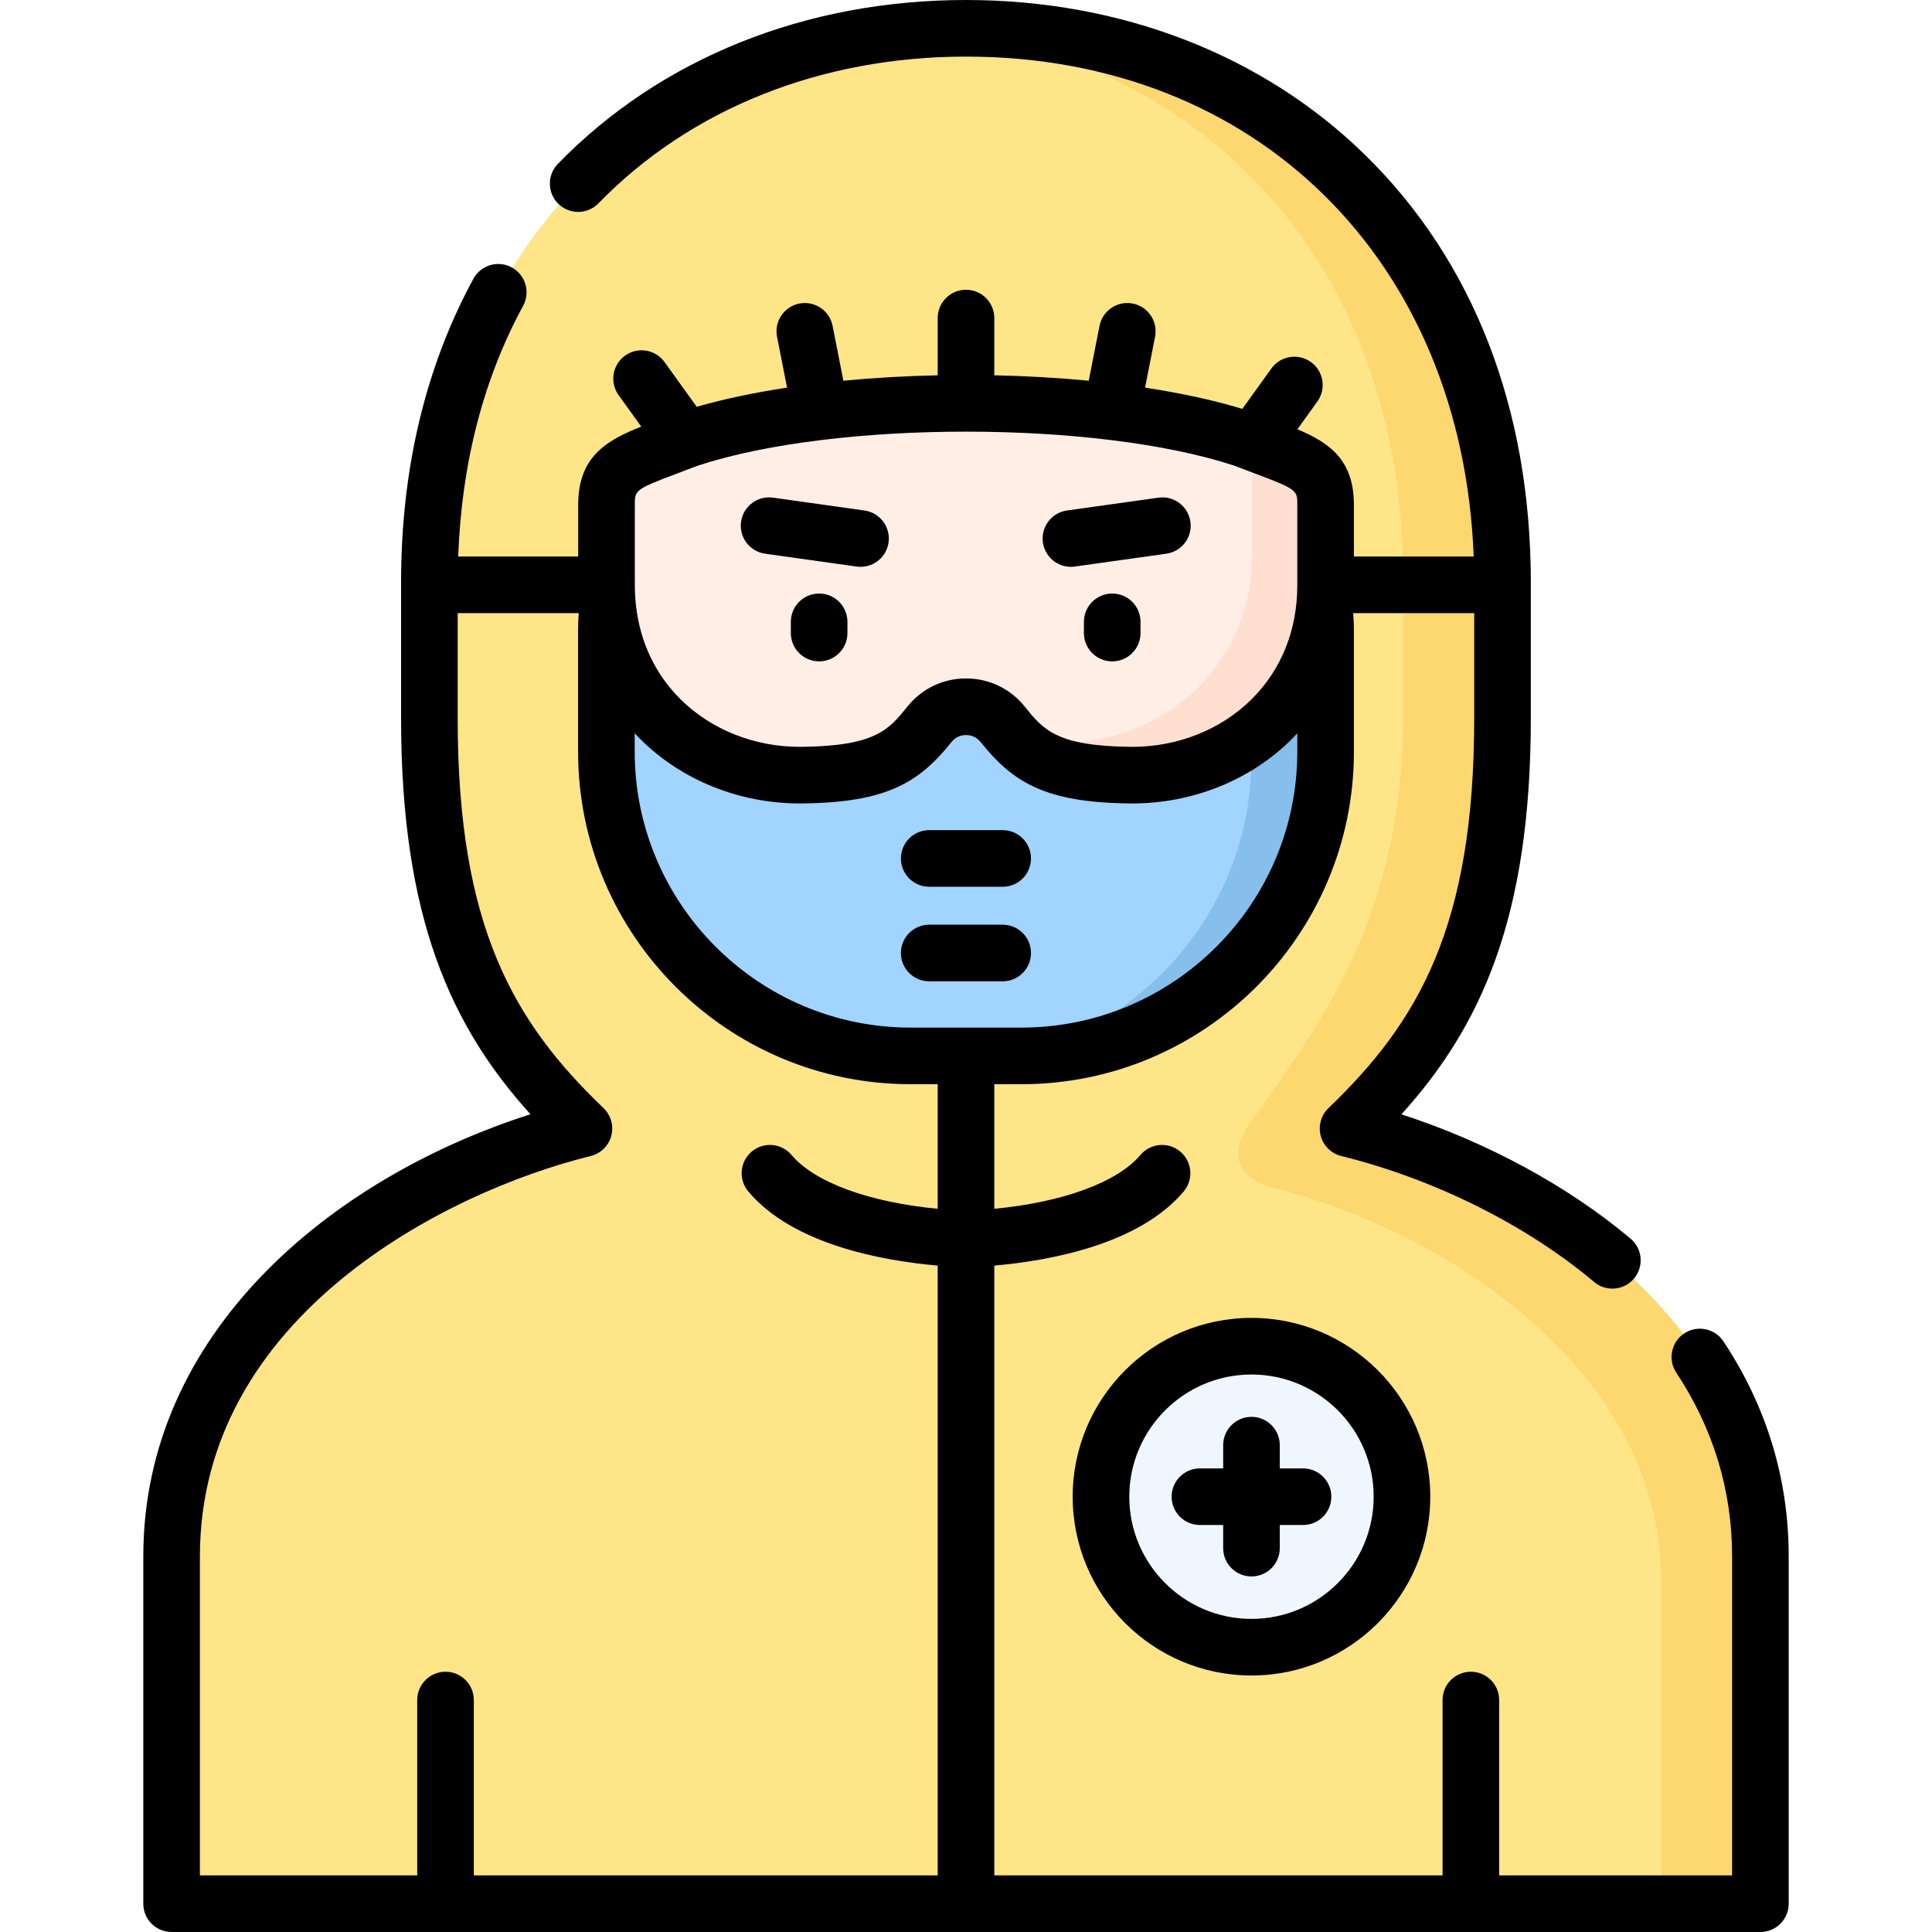
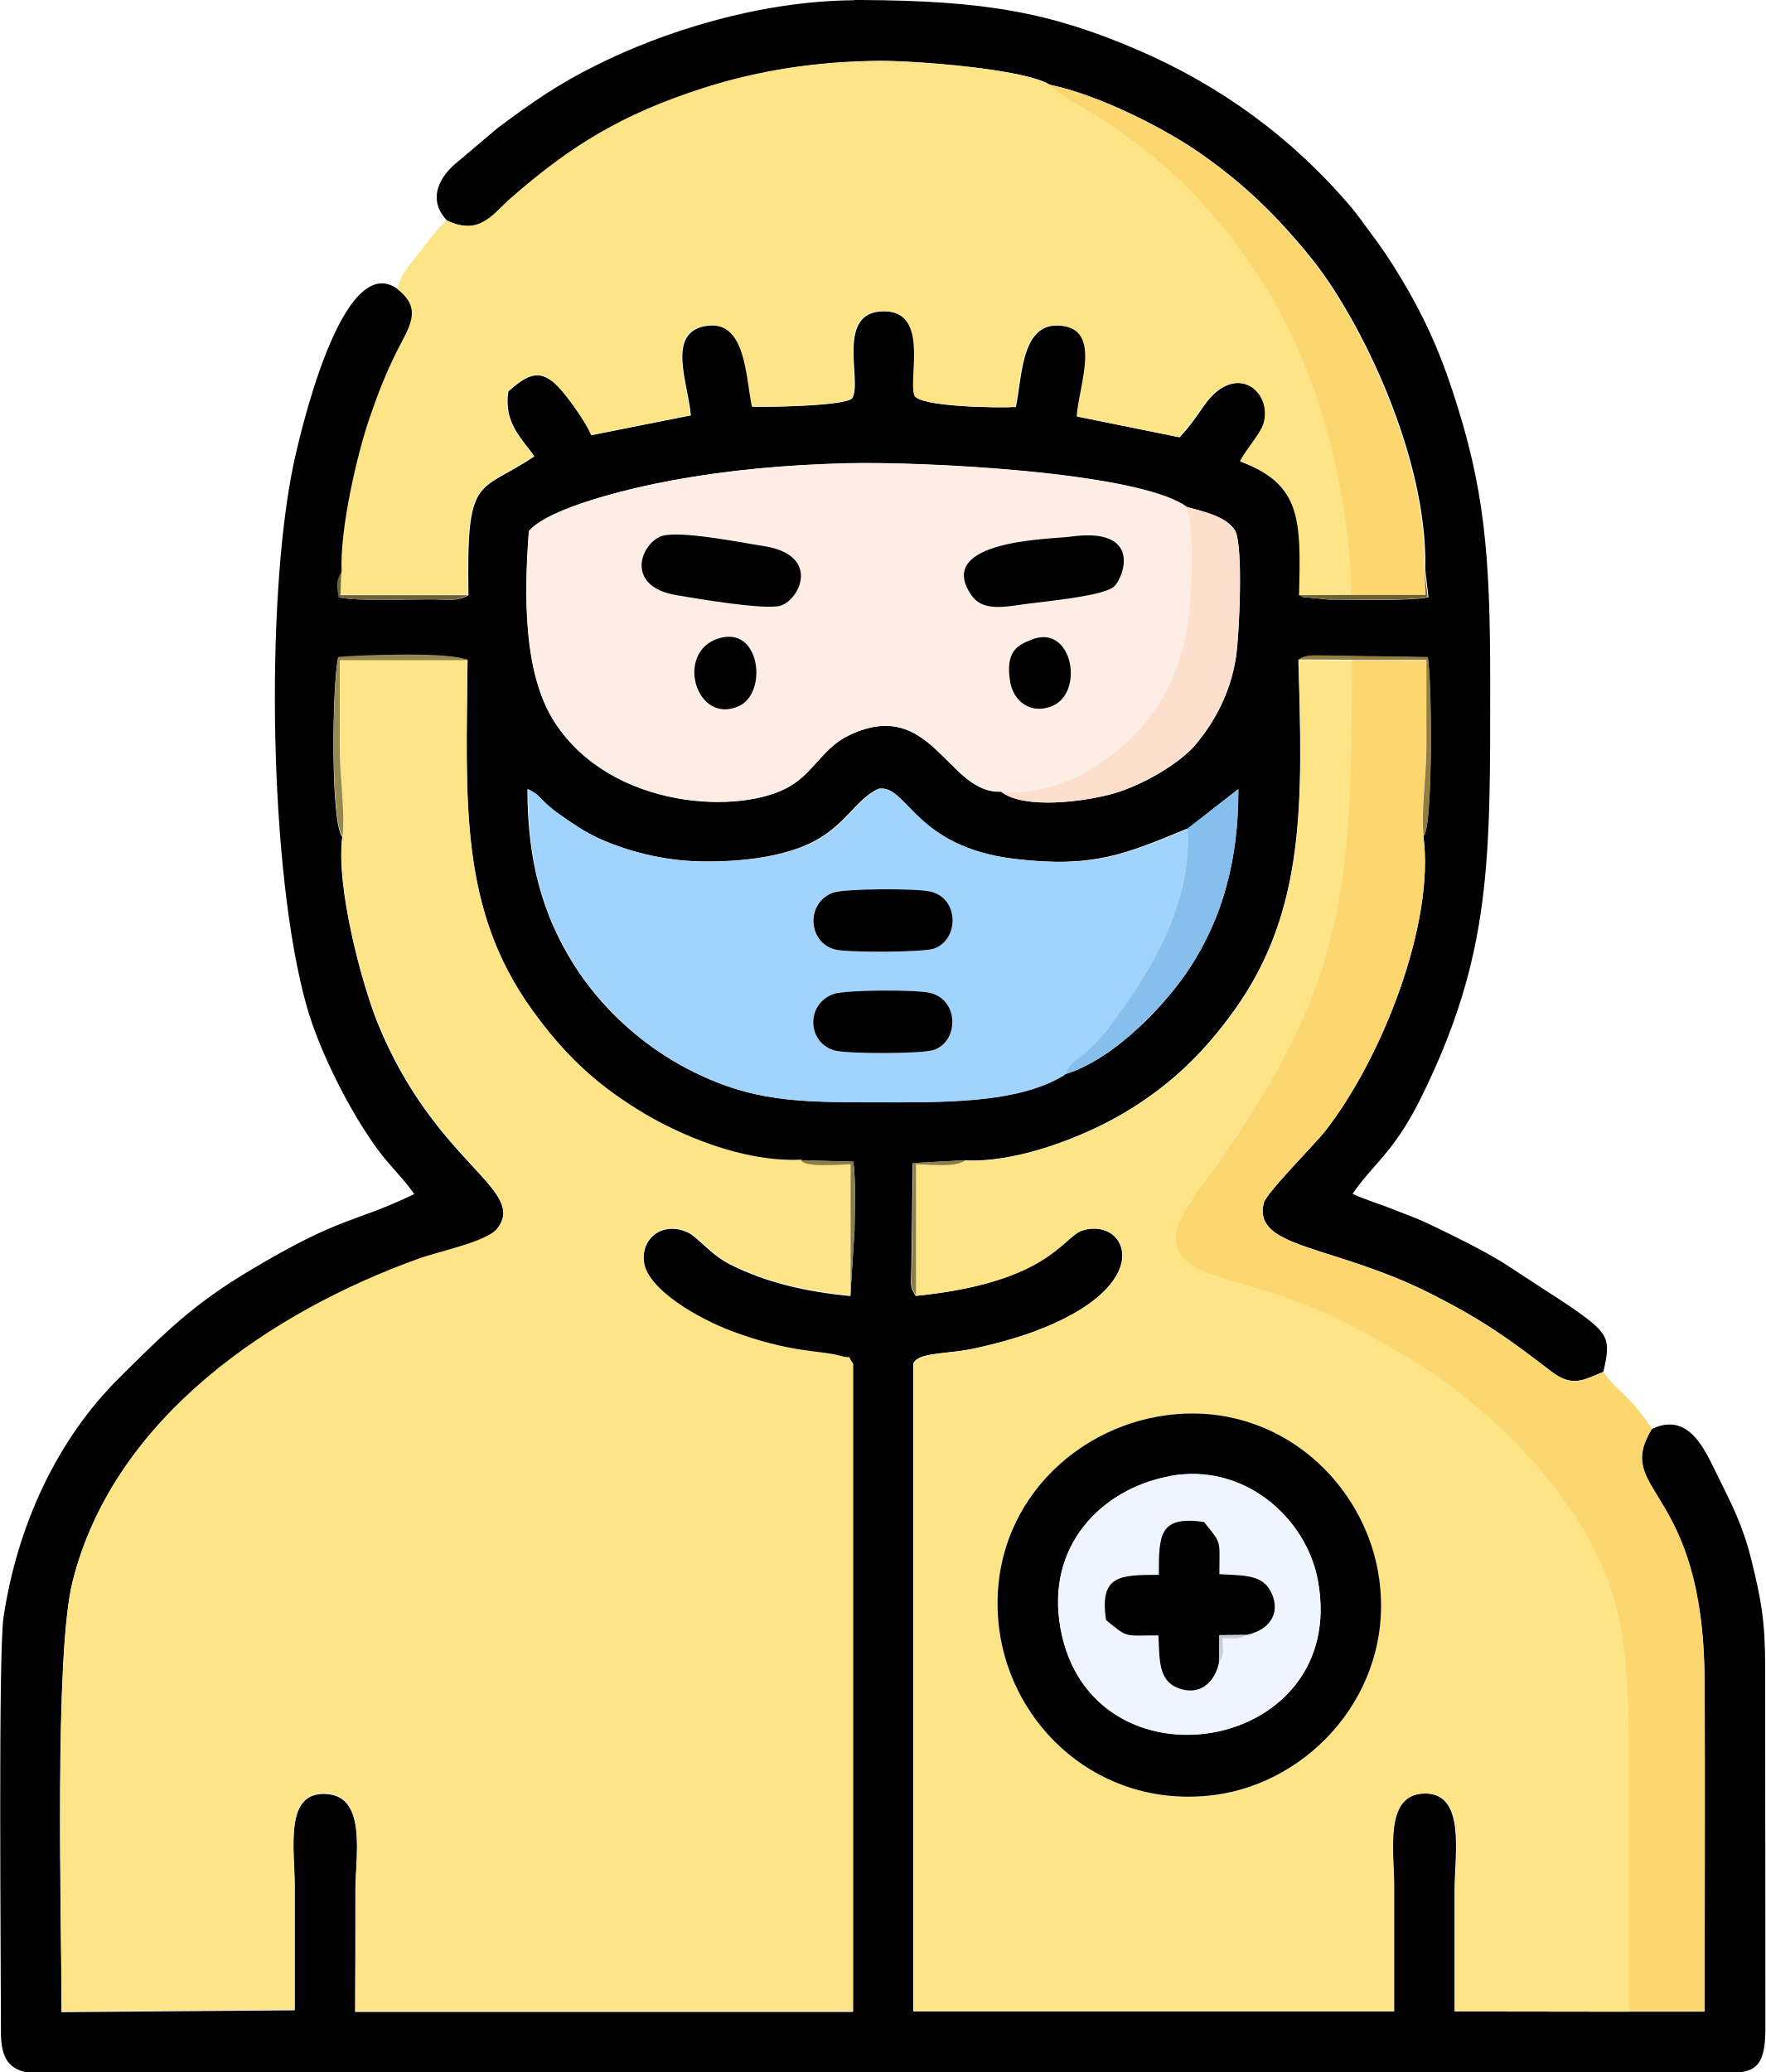
- <svg xmlns="http://www.w3.org/2000/svg" id="Layer_1" enable-background="new 0 0 512 512" height="512" viewBox="0 0 512 512" width="512">
-   <g>
-     <g>
-       <path clip-rule="evenodd" d="m351.299 154.987v.057c0 2.126-.113 4.167-.34 6.18.227 1.871.34 3.77.34 5.726v32.258c0 18.51-6.321 35.575-16.894 49.21-14.768 19.077-37.87 31.408-63.721 31.408h-14.684-14.683c-24.207 0-46.034-10.8-60.83-27.836-12.302-14.173-19.785-32.655-19.785-52.781v-32.258c0-2.013.113-3.969.368-5.896-.227-1.956-.34-3.969-.34-6.009v-.057-21.232c0-10.743 6.746-11.565 21.628-17.405 9.864-3.26 21.94-5.669 35.12-7.228 12.217-1.446 25.369-2.183 38.522-2.183s26.305.737 38.55 2.183c13.152 1.559 25.256 3.969 35.12 7.228.822.34 1.616.624 2.381.935 13.209 5.017 19.247 6.321 19.247 16.469v21.231zm46.883-.652c0-92.211-63.919-146.835-142.182-146.835-78.291 0-142.211 54.624-142.211 146.835v36.028c0 60.18 17.971 86.684 40.96 108.709-46.799 11.538-109.273 48.7-109.273 113.387v92.041h72.594 137.93 133.792 76.732v-92.041c0-64.687-62.502-101.849-109.273-113.386 22.96-22.025 40.931-48.529 40.931-108.709v-35.376zm-106.41 242.306c0-22.025 17.858-39.884 39.883-39.884s39.883 17.858 39.883 39.884c0 22.025-17.858 39.884-39.883 39.884s-39.883-17.858-39.883-39.884z" fill="#fde588" fill-rule="evenodd" />
-     </g>
-     <g>
-       <path clip-rule="evenodd" d="m161.07 161.053c-.255 1.928-.368 3.883-.368 5.896v32.258c0 20.154 7.483 38.608 19.785 52.781 14.796 17.036 36.623 27.836 60.83 27.836h14.683 14.683c25.851 0 48.953-12.331 63.721-31.408 10.573-13.635 16.894-30.699 16.894-49.21v-32.258c0-1.956-.113-3.855-.34-5.726-3.033 27.129-186.94 27.072-189.888-.169z" fill="#a1d4ff" fill-rule="evenodd" />
-     </g>
-     <g>
-       <path clip-rule="evenodd" d="m398.182 190.364v-35.376h-26.305v34.498c0 53.717-22.308 82.12-40.62 108.255-2.211 3.146-7.937 13.181 6.151 17.065 46.771 11.537 102.81 49.323 102.81 103.748v85.946h26.305v-92.041c0-64.687-62.502-101.849-109.273-113.386 22.961-22.026 40.932-48.53 40.932-108.709z" fill="#fdd76f" fill-rule="evenodd" />
-     </g>
-     <g>
-       <path clip-rule="evenodd" d="m398.182 154.335c0-92.211-63.919-146.835-142.182-146.835-2.551 0-5.074.057-7.568.17 69.476 8.05 123.446 61.058 123.446 145.758v1.559h26.305v-.652z" fill="#fdd76f" fill-rule="evenodd" />
-     </g>
-     <g>
-       <path clip-rule="evenodd" d="m294.55 109.122c-12.245-1.446-25.398-2.183-38.55-2.183s-26.305.737-38.522 2.183c-13.181 1.559-25.256 3.969-35.12 7.228-14.882 5.839-21.628 6.661-21.628 17.405v21.232.057c0 2.041.113 4.054.34 6.009 2.948 27.241 25.823 44.646 51.391 44.362 21.203-.198 27.212-5.187 33.873-13.493 2.494-3.09 6.094-4.649 9.666-4.62 3.6-.028 7.2 1.531 9.694 4.62 6.661 8.306 12.671 13.295 33.873 13.493 25.511.283 48.358-17.065 51.391-44.192.227-2.013.34-4.054.34-6.18v-.057-21.232c0-10.148-6.038-11.452-19.247-16.469-.765-.312-1.559-.595-2.381-.935-9.864-3.259-21.967-5.669-35.12-7.228z" fill="#ffeee6" fill-rule="evenodd" />
-     </g>
-     <g>
-       <path clip-rule="evenodd" d="m331.655 356.758c-22.025 0-39.883 17.858-39.883 39.884 0 22.025 17.858 39.884 39.883 39.884s39.883-17.858 39.883-39.884c-.001-22.026-17.858-39.884-39.883-39.884z" fill="#eff6ff" fill-rule="evenodd" />
-     </g>
-     <g>
-       <path clip-rule="evenodd" d="m350.958 161.223c.227-2.013.34-4.054.34-6.18v-.057-21.232c0-10.148-6.038-11.452-19.247-16.469l-2.381-.935c-.51-.142-.992-.312-1.474-.482 2.466 2.126 3.657 4.876 3.657 9.411v21.232.057c0 2.126-.113 4.167-.34 6.18-3.005 27.128-25.851 44.476-51.363 44.192-4.053-.028-7.54-.255-10.601-.624 5.669 5.641 12.869 8.929 30.018 9.099 25.512.284 48.358-17.064 51.391-44.192z" fill="#ffdfcf" fill-rule="evenodd" />
-     </g>
-     <g>
-       <path clip-rule="evenodd" d="m334.404 248.417c10.573-13.635 16.894-30.699 16.894-49.21v-32.258c0-1.956-.113-3.855-.34-5.726-1.644 14.542-8.929 26.277-19.303 33.988v5.811c0 18.482-6.293 35.575-16.866 49.21-11.48 14.797-27.949 25.54-46.827 29.594h2.721c25.851-.001 48.953-12.332 63.721-31.409z" fill="#86beec" fill-rule="evenodd" />
-     </g>
-     <g>
-       <path d="m217.081 157.295c-4.143 0-7.5 3.358-7.5 7.5v2.977c0 4.142 3.357 7.5 7.5 7.5s7.5-3.358 7.5-7.5v-2.977c0-4.142-3.357-7.5-7.5-7.5z" />
-       <path d="m202.773 146.739 24.235 3.401c.354.05.704.074 1.052.074 3.68 0 6.892-2.71 7.417-6.458.576-4.102-2.282-7.894-6.385-8.47l-24.235-3.401c-4.096-.579-7.894 2.283-8.469 6.385-.575 4.101 2.283 7.893 6.385 8.469z" />
-       <path d="m294.749 157.295c-4.143 0-7.5 3.358-7.5 7.5v2.977c0 4.142 3.357 7.5 7.5 7.5s7.5-3.358 7.5-7.5v-2.977c0-4.142-3.357-7.5-7.5-7.5z" />
-       <path d="m283.798 150.214c.348 0 .698-.024 1.052-.074l24.235-3.401c4.103-.576 6.961-4.368 6.385-8.47-.575-4.103-4.371-6.96-8.469-6.385l-24.235 3.401c-4.103.576-6.961 4.368-6.385 8.47.525 3.749 3.737 6.459 7.417 6.459z" />
-       <path d="m246.249 260.056h19.474c4.143 0 7.5-3.358 7.5-7.5s-3.357-7.5-7.5-7.5h-19.474c-4.143 0-7.5 3.358-7.5 7.5s3.357 7.5 7.5 7.5z" />
-       <path d="m246.249 234.998h19.474c4.143 0 7.5-3.358 7.5-7.5s-3.357-7.5-7.5-7.5h-19.474c-4.143 0-7.5 3.358-7.5 7.5s3.357 7.5 7.5 7.5z" />
-       <path d="m284.272 396.642c0 26.127 21.256 47.383 47.383 47.383 26.126 0 47.382-21.256 47.382-47.383s-21.256-47.384-47.382-47.384c-26.127 0-47.383 21.256-47.383 47.384zm79.765 0c0 17.856-14.526 32.383-32.382 32.383s-32.383-14.527-32.383-32.383 14.527-32.384 32.383-32.384 32.382 14.527 32.382 32.384z" />
-       <path d="m324.155 382.979v6.163h-6.163c-4.143 0-7.5 3.358-7.5 7.5s3.357 7.5 7.5 7.5h6.163v6.134c0 4.142 3.357 7.5 7.5 7.5s7.5-3.358 7.5-7.5v-6.134h6.162c4.143 0 7.5-3.358 7.5-7.5s-3.357-7.5-7.5-7.5h-6.162v-6.163c0-4.142-3.357-7.5-7.5-7.5s-7.5 3.357-7.5 7.5z" />
-       <path d="m456.733 355.48c-2.288-3.455-6.94-4.4-10.394-2.113s-4.399 6.941-2.112 10.395c9.818 14.827 14.797 31.211 14.797 48.697v84.541h-61.732v-46.472c0-4.142-3.357-7.5-7.5-7.5s-7.5 3.358-7.5 7.5v46.472h-118.792v-161.606c14.678-1.287 38.304-5.572 50.187-19.631 2.674-3.164 2.276-7.896-.887-10.569-3.167-2.674-7.897-2.276-10.57.887-6.157 7.284-20.634 12.535-38.729 14.264v-33.019h7.184c48.587 0 88.115-39.529 88.115-88.118v-32.258c0-1.41-.065-2.866-.193-4.462h32.076v27.876c0 55.163-14.778 80.422-38.624 103.297-1.973 1.893-2.759 4.708-2.053 7.35s2.793 4.688 5.447 5.344c24.596 6.072 49.021 18.238 67.012 33.38 1.406 1.184 3.12 1.762 4.825 1.762 2.137 0 4.259-.908 5.742-2.67 2.667-3.169 2.26-7.9-.909-10.568-16.653-14.016-38.276-25.686-60.735-32.947 20.905-23.11 34.295-51.885 34.295-104.946v-36.029c0-46.024-15.215-85.224-44-113.36-27.033-26.425-64.565-40.977-105.683-40.977-42.516 0-80.928 15.424-108.159 43.431-2.888 2.97-2.821 7.718.148 10.605 2.971 2.889 7.72 2.82 10.605-.148 24.385-25.077 58.977-38.888 97.406-38.888 77.073 0 131.547 54.127 134.546 132.487h-31.747v-13.732c0-11.856-6.483-16.426-14.974-19.992l5.286-7.349c2.418-3.362 1.653-8.049-1.709-10.468-3.364-2.418-8.05-1.655-10.469 1.709l-7.698 10.702c-7.66-2.33-16.39-4.205-25.783-5.628l2.652-13.476c.801-4.064-1.846-8.007-5.91-8.807-4.063-.797-8.007 1.846-8.807 5.911l-2.861 14.539c-8.125-.781-16.539-1.259-25.025-1.436v-15.169c0-4.142-3.357-7.5-7.5-7.5s-7.5 3.358-7.5 7.5v15.17c-8.477.178-16.881.655-24.997 1.435l-2.861-14.539c-.799-4.063-4.733-6.709-8.807-5.911-4.064.8-6.711 4.743-5.91 8.807l2.652 13.476c-8.645 1.31-16.726 3.004-23.934 5.08l-8.527-11.854c-2.419-3.363-7.107-4.127-10.469-1.709s-4.127 7.105-1.709 10.468l6 8.342c-9.329 3.692-16.709 8.047-16.709 20.699v13.732h-31.802c.897-24.708 6.664-47.038 17.207-66.448 1.977-3.64.629-8.193-3.011-10.17-3.642-1.979-8.194-.628-10.171 3.011-12.716 23.412-19.164 50.48-19.164 80.455v36.029c0 53.057 13.389 81.828 34.294 104.925-52.891 16.892-102.607 57.995-102.607 117.17v92.041c0 4.142 3.357 7.5 7.5 7.5h421.049c4.143 0 7.5-3.358 7.5-7.5v-92.041c-.001-20.482-5.818-39.653-17.292-56.979zm-288.504-221.725c0-3.765 0-4.072 11.102-8.227 1.713-.641 3.568-1.336 5.569-2.119 36.637-12.025 105.589-12.026 142.228 0 2.001.783 3.855 1.478 5.569 2.119 11.102 4.155 11.102 4.462 11.102 8.227v21.289c0 11.957-4.212 22.445-12.18 30.331-8.07 7.987-19.521 12.543-31.493 12.543-.162 0-.326-.001-.488-.002-19.67-.184-23.203-4.589-28.107-10.704-3.807-4.715-9.423-7.41-15.432-7.41-.066 0-.133 0-.197 0-5.99 0-11.598 2.695-15.418 7.429-4.89 6.097-8.423 10.501-28.101 10.686-.162.001-.324.002-.487.002-11.964 0-23.416-4.557-31.486-12.543-6.712-6.643-10.746-15.137-11.855-24.795-.017-.27-.046-.538-.091-.801-.151-1.551-.233-3.128-.233-4.734v-21.291zm-.028 60.556c.541.584 1.088 1.163 1.656 1.725 10.862 10.75 26.152 16.882 42.035 16.882.212 0 .426-.001.639-.003 22.639-.211 31.116-5.655 39.639-16.281.94-1.166 2.3-1.832 3.734-1.832.031 0 .065.001.096 0h.097c1.451 0 2.82.666 3.747 1.813 8.537 10.645 17.015 16.088 39.646 16.3.213.002.425.003.639.003 15.889 0 31.181-6.133 42.042-16.882.558-.553 1.096-1.122 1.628-1.696v4.867c0 40.317-32.8 73.118-73.115 73.118h-29.367c-40.315 0-73.115-32.8-73.115-73.118v-4.896zm80.299 126.033c-18.113-1.728-32.589-6.976-38.723-14.256-2.668-3.167-7.399-3.572-10.568-.902-3.167 2.669-3.571 7.401-.902 10.568 11.854 14.067 35.502 18.353 50.193 19.64v161.606h-122.931v-46.472c0-4.142-3.357-7.5-7.5-7.5s-7.5 3.358-7.5 7.5v46.472h-57.593v-84.541c0-63.603 65.102-96.622 103.568-106.104 2.656-.655 4.744-2.703 5.451-5.346.706-2.643-.082-5.46-2.058-7.352-23.86-22.861-38.648-48.115-38.648-103.293v-27.876h32.094c-.118 1.439-.182 2.912-.182 4.462v32.258c0 48.588 39.528 88.118 88.115 88.118h7.184z" />
+ <svg xmlns="http://www.w3.org/2000/svg" xml:space="preserve" width="11.542cm" height="13.545cm" version="1.0" style="shape-rendering:geometricPrecision; text-rendering:geometricPrecision; image-rendering:optimizeQuality; fill-rule:evenodd; clip-rule:evenodd" viewBox="0 0 7.582 8.898">
+   <defs>
+     <style type="text/css">
+    
+     .fil0 {fill:black}
+     .fil11 {fill:#6D633B}
+     .fil12 {fill:#705F31}
+     .fil7 {fill:#86BEEC}
+     .fil10 {fill:#8A7D4A}
+     .fil9 {fill:#937D41}
+     .fil8 {fill:#968851}
+     .fil4 {fill:#A0D3FE}
+     .fil13 {fill:#C8CED5}
+     .fil5 {fill:#EEF5FE}
+     .fil3 {fill:#FCD76F}
+     .fil1 {fill:#FDE487}
+     .fil2 {fill:#FDEDE5}
+     .fil6 {fill:#FEDFCE}
+    
+   </style>
+   </defs>
+   <g id="Camada_x0020_1">
+     <g id="_1920733776960">
+       <path class="fil0" d="M2.008 2.835c-0.007,0.611 -0.036,1.069 0.278,1.505 0.129,0.18 0.259,0.308 0.457,0.43 0.169,0.105 0.447,0.224 0.698,0.213l0.224 0.006c0.012,0.101 0.005,0.199 0.005,0.295l-0.018 0.282c-0.191,-0.019 -0.355,-0.056 -0.511,-0.133 -0.092,-0.045 -0.144,-0.122 -0.191,-0.142 -0.106,-0.046 -0.198,0.028 -0.185,0.131 0.015,0.12 0.239,0.245 0.371,0.295 0.256,0.097 0.384,0.084 0.467,0.107 0.071,0.02 0.026,-0.014 0.06,0.035l0 2.781 -2.138 0c0.001,-0.174 0.001,-0.348 0.001,-0.521 0,-0.14 0.05,-0.398 -0.117,-0.414 -0.191,-0.019 -0.144,0.233 -0.144,0.397 0,0.177 0,0.354 0,0.531l-1.001 0.008c0,-0.399 -0.032,-1.531 0.047,-1.847 0.177,-0.708 0.863,-1.161 1.483,-1.385 0.091,-0.033 0.296,-0.074 0.34,-0.13 0.135,-0.172 -0.263,-0.276 -0.511,-0.882 -0.071,-0.175 -0.182,-0.595 -0.153,-0.803 -0.052,-0.063 -0.043,-0.661 -0.018,-0.769 0.071,-0.008 0.487,-0.025 0.555,0.014zm1.658 -2.835l0.033 0c0.527,0.003 0.806,0.051 1.184,0.213 0.363,0.156 0.67,0.382 0.921,0.678 0.027,0.032 0.051,0.068 0.075,0.099 0.053,0.07 0.093,0.129 0.14,0.208 0.089,0.148 0.157,0.291 0.218,0.477 0.138,0.416 0.163,0.7 0.163,1.245 0,0.773 0.008,1.181 -0.301,1.802 -0.114,0.229 -0.206,0.28 -0.29,0.405 0.049,0.023 0.127,0.047 0.176,0.067 0.057,0.023 0.104,0.039 0.16,0.066 0.11,0.053 0.212,0.103 0.308,0.161l0.284 0.185c0.172,0.119 0.184,0.138 0.149,0.285 -0.087,0.036 -0.134,0.067 -0.224,-0.002 -0.179,-0.138 -0.292,-0.219 -0.506,-0.328 -0.428,-0.219 -0.774,-0.196 -0.729,-0.394 0.01,-0.044 0.216,-0.249 0.265,-0.311 0.247,-0.317 0.471,-0.896 0.421,-1.266 0.041,-0.022 0.037,-0.683 0.018,-0.767l-0.481 -0.007c-0,0 -0.027,0.001 -0.033,0.002 -0.028,0.005 -0.029,0.01 -0.041,0.016 0.018,0.607 0.033,1.077 -0.277,1.507 -0.126,0.175 -0.268,0.317 -0.468,0.436 -0.164,0.098 -0.453,0.217 -0.687,0.206l-0.224 0.012 -0.006 0.445c-0.001,0.086 -0.008,0.08 0.018,0.125 0.575,-0.058 0.63,-0.254 0.716,-0.281 0.192,-0.06 0.335,0.235 -0.212,0.436 -0.077,0.028 -0.168,0.053 -0.257,0.072 -0.115,0.024 -0.241,0.015 -0.257,0.065l-0 2.781 2.064 0c0,-0.18 0,-0.359 0,-0.539 -0,-0.149 -0.045,-0.397 0.134,-0.397 0.176,0 0.127,0.262 0.127,0.415 0,0.172 0,0.344 -0,0.521l0.747 0.001 0.326 -0c0,-0.475 0.003,-0.95 0,-1.425 -0.005,-0.841 -0.395,-0.798 -0.226,-1.077 0.163,-0.079 0.232,0.099 0.284,0.203 0.061,0.124 0.107,0.21 0.144,0.36 0.041,0.167 0.059,0.257 0.059,0.462l0.001 1.53c0.002,0.159 -0.029,0.199 -0.116,0.208l-0.197 0 -6.656 0 -0.498 0c-0.078,-0.017 -0.111,-0.063 -0.111,-0.173 0,-0.292 -0.012,-1.631 0.011,-1.782 0.059,-0.391 0.227,-0.761 0.499,-1.03 0.196,-0.194 0.316,-0.315 0.564,-0.462 0.392,-0.234 0.436,-0.198 0.701,-0.325 -0.037,-0.056 -0.102,-0.119 -0.149,-0.181 -0.123,-0.164 -0.257,-0.428 -0.313,-0.626 -0.162,-0.575 -0.178,-1.736 -0.058,-2.32 0.023,-0.11 0.208,-0.94 0.451,-0.758 0.11,0.086 0.05,0.161 -0.003,0.267 -0.047,0.094 -0.082,0.184 -0.116,0.283 -0.055,0.159 -0.129,0.482 -0.121,0.661 -0.023,0.043 -0.022,0.055 -0.012,0.112 0.085,0.017 0.3,0.007 0.41,0.008 0.061,0.001 0.096,0.009 0.144,-0.018 -0.009,-0.526 0.04,-0.433 0.283,-0.596 -0.052,-0.077 -0.132,-0.141 -0.112,-0.279 0.07,-0.059 0.128,-0.11 0.215,-0.021 0.042,0.043 0.124,0.159 0.143,0.209l0.426 -0.085c-0.01,-0.137 -0.11,-0.361 0.071,-0.385 0.168,-0.022 0.167,0.219 0.194,0.348 0.026,0.002 0.408,-0.001 0.429,-0.038 0.043,-0.075 -0.075,-0.372 0.136,-0.372 0.197,0 0.107,0.282 0.132,0.361 0.016,0.05 0.367,0.055 0.434,0.05 0.027,-0.126 0.022,-0.354 0.18,-0.35 0.199,0.005 0.094,0.25 0.084,0.391l0.439 0.089c0.043,-0.045 0.07,-0.085 0.106,-0.137 0.135,-0.192 0.298,-0.059 0.257,0.079 -0.013,0.044 -0.076,0.112 -0.101,0.162 0.265,0.099 0.262,0.25 0.254,0.575 0.004,0.002 0.01,0.002 0.012,0.007l0.114 0.011c0.114,-0.001 0.346,0.007 0.427,-0.01l-0.014 -0.121c0.013,-0.476 -0.278,-1.076 -0.492,-1.339 -0.143,-0.176 -0.281,-0.312 -0.474,-0.447 -0.149,-0.104 -0.427,-0.248 -0.646,-0.294 -0.108,-0.067 -0.574,-0.103 -0.73,-0.102 -0.264,0.002 -0.515,0.04 -0.753,0.116 -0.353,0.113 -0.571,0.248 -0.829,0.473 -0.078,0.068 -0.133,0.165 -0.277,0.096 -0.079,-0.082 -0.043,-0.173 0.03,-0.239l0.188 -0.159c0.148,-0.11 0.257,-0.187 0.425,-0.27 0.278,-0.139 0.69,-0.275 1.107,-0.278zm1.434 3.559l0.218 -0.17c0.001,0.307 -0.069,0.553 -0.206,0.764 -0.1,0.155 -0.323,0.396 -0.54,0.461 -0.203,0.128 -0.536,0.119 -0.815,0.119 -0.331,0 -0.53,-0.001 -0.803,-0.142 -0.204,-0.106 -0.376,-0.268 -0.49,-0.449 -0.135,-0.216 -0.199,-0.445 -0.199,-0.754 0.065,0.031 0.045,0.045 0.144,0.114 0.052,0.036 0.1,0.07 0.162,0.098 0.123,0.056 0.279,0.096 0.437,0.099 0.157,0.003 0.333,-0.015 0.463,-0.074 0.156,-0.07 0.202,-0.193 0.302,-0.238 0.122,-0.02 0.15,0.249 0.583,0.301 0.339,0.041 0.479,-0.021 0.741,-0.129zm-0.801 -0.159c-0.23,0.011 -0.297,-0.411 -0.651,-0.243 -0.112,0.053 -0.152,0.157 -0.251,0.217 -0.21,0.129 -0.775,0.104 -1.017,-0.275 -0.133,-0.208 -0.13,-0.543 -0.109,-0.818 0.088,-0.102 0.438,-0.185 0.613,-0.217 0.249,-0.046 0.496,-0.068 0.752,-0.074 0.317,-0.008 1.249,0.036 1.46,0.187 0.08,0.021 0.175,0.043 0.21,0.104 0.034,0.072 0.017,0.439 0.003,0.538 -0.024,0.162 -0.099,0.29 -0.176,0.381 -0.062,0.073 -0.215,0.168 -0.348,0.207 -0.122,0.035 -0.385,0.071 -0.485,-0.007z" />
+       <path class="fil1" d="M1.471 3.591c-0.029,0.207 0.081,0.628 0.153,0.803 0.248,0.606 0.646,0.711 0.511,0.882 -0.044,0.056 -0.249,0.097 -0.34,0.13 -0.621,0.224 -1.306,0.676 -1.483,1.385 -0.079,0.316 -0.047,1.448 -0.047,1.847l1.001 -0.008c0,-0.177 0,-0.354 0,-0.531 -0,-0.163 -0.048,-0.415 0.144,-0.397 0.166,0.016 0.117,0.274 0.117,0.414 0,0.174 0,0.348 -0.001,0.521l2.138 0 0 -2.781c-0.035,-0.049 0.01,-0.015 -0.06,-0.035 -0.082,-0.023 -0.21,-0.01 -0.467,-0.107 -0.132,-0.05 -0.356,-0.175 -0.371,-0.295 -0.013,-0.103 0.079,-0.177 0.185,-0.131 0.048,0.021 0.1,0.097 0.191,0.142 0.156,0.077 0.32,0.114 0.511,0.133l0 -0.565c-0.039,0 -0.198,0.016 -0.212,-0.018 -0.251,0.012 -0.529,-0.108 -0.698,-0.213 -0.198,-0.122 -0.327,-0.25 -0.457,-0.43 -0.314,-0.435 -0.284,-0.893 -0.278,-1.505l-0.549 0c0,0.127 -0,0.253 -0,0.38 -0,0.111 0.024,0.28 0.012,0.376z" />
+       <path class="fil1" d="M5.014 6.077c0.479,-0.061 0.854,0.295 0.91,0.708 0.064,0.48 -0.299,0.874 -0.713,0.924 -0.489,0.06 -0.867,-0.296 -0.92,-0.716 -0.062,-0.492 0.3,-0.862 0.723,-0.916zm-0.868 -1.095c-0.038,0.034 -0.155,0.018 -0.212,0.018l0 0.565c0.575,-0.058 0.63,-0.254 0.716,-0.281 0.192,-0.06 0.335,0.235 -0.212,0.436 -0.077,0.028 -0.168,0.053 -0.257,0.072 -0.115,0.024 -0.241,0.015 -0.257,0.065l-0 2.781 2.064 0c0,-0.18 0,-0.359 0,-0.539 -0,-0.149 -0.045,-0.397 0.134,-0.397 0.176,0 0.127,0.262 0.127,0.415 0,0.172 0,0.344 -0,0.521l0.747 0.001c0,-0.353 0,-0.707 0,-1.06 0,-0.552 -0.019,-0.819 -0.352,-1.234 -0.149,-0.186 -0.365,-0.376 -0.575,-0.503 -0.111,-0.068 -0.215,-0.126 -0.348,-0.19 -0.387,-0.186 -0.712,-0.15 -0.666,-0.374 0.017,-0.083 0.154,-0.25 0.202,-0.319 0.52,-0.753 0.55,-1.146 0.55,-2.123l-0.23 -0.001c0.018,0.607 0.033,1.077 -0.277,1.507 -0.126,0.175 -0.268,0.317 -0.468,0.436 -0.164,0.098 -0.453,0.217 -0.687,0.206z" />
+       <path class="fil1" d="M1.916 0.946c-0.045,0.047 -0.066,0.074 -0.107,0.129 -0.041,0.055 -0.085,0.091 -0.102,0.167 0.11,0.086 0.05,0.161 -0.003,0.267 -0.047,0.094 -0.082,0.184 -0.116,0.283 -0.055,0.159 -0.129,0.482 -0.121,0.661l-0.004 0.102 0.546 -0c-0.009,-0.526 0.04,-0.433 0.283,-0.596 -0.052,-0.077 -0.132,-0.141 -0.112,-0.279 0.07,-0.059 0.128,-0.11 0.215,-0.021 0.042,0.043 0.124,0.159 0.143,0.209l0.426 -0.085c-0.01,-0.137 -0.11,-0.361 0.071,-0.385 0.168,-0.022 0.167,0.219 0.194,0.348 0.026,0.002 0.408,-0.001 0.429,-0.038 0.043,-0.075 -0.075,-0.372 0.136,-0.372 0.197,0 0.107,0.282 0.132,0.361 0.016,0.05 0.367,0.055 0.434,0.05 0.027,-0.126 0.022,-0.354 0.18,-0.35 0.199,0.005 0.094,0.25 0.084,0.391l0.439 0.089c0.043,-0.045 0.07,-0.085 0.106,-0.137 0.135,-0.192 0.298,-0.059 0.257,0.079 -0.013,0.044 -0.076,0.112 -0.101,0.162 0.265,0.099 0.262,0.25 0.254,0.575l0.226 -0.001c-0.013,-0.504 -0.163,-1.005 -0.386,-1.348 -0.188,-0.291 -0.372,-0.478 -0.639,-0.665 -0.066,-0.046 -0.223,-0.124 -0.274,-0.179 -0.108,-0.067 -0.574,-0.103 -0.73,-0.102 -0.264,0.002 -0.515,0.04 -0.753,0.116 -0.353,0.113 -0.571,0.248 -0.829,0.473 -0.078,0.068 -0.133,0.165 -0.277,0.096z" />
+       <path class="fil2" d="M4.43 2.747c0.178,-0.071 0.231,0.233 0.084,0.287 -0.095,0.035 -0.162,-0.029 -0.175,-0.103 -0.024,-0.137 0.034,-0.161 0.091,-0.184zm-1.345 -0.005c0.181,-0.058 0.213,0.233 0.089,0.29 -0.184,0.084 -0.277,-0.23 -0.089,-0.29zm1.51 -0.437c0.321,-0.046 0.228,0.183 0.189,0.215 -0.051,0.042 -0.314,0.064 -0.408,0.078 -0.087,0.013 -0.161,0.019 -0.203,-0.042 -0.166,-0.238 0.353,-0.241 0.423,-0.251zm-1.761 -0.001c0.069,-0.033 0.347,0.025 0.44,0.039 0.253,0.037 0.161,0.232 0.078,0.257 -0.064,0.02 -0.365,-0.031 -0.446,-0.045 -0.217,-0.036 -0.16,-0.21 -0.072,-0.251zm1.465 1.096c0.301,0.022 0.548,-0.188 0.664,-0.354 0.065,-0.093 0.12,-0.23 0.14,-0.365 0.016,-0.114 0.033,-0.401 -0.006,-0.505 -0.21,-0.151 -1.143,-0.195 -1.46,-0.187 -0.256,0.007 -0.503,0.028 -0.752,0.074 -0.175,0.032 -0.526,0.116 -0.613,0.217 -0.021,0.274 -0.024,0.609 0.109,0.818 0.242,0.379 0.807,0.404 1.017,0.275 0.099,-0.061 0.14,-0.165 0.251,-0.217 0.354,-0.167 0.421,0.254 0.651,0.243z" />
+       <path class="fil3" d="M6.995 8.637l0.326 -0c0,-0.475 0.003,-0.95 0,-1.425 -0.005,-0.841 -0.395,-0.798 -0.226,-1.077 -0.027,-0.04 -0.064,-0.09 -0.1,-0.126 -0.043,-0.044 -0.077,-0.069 -0.109,-0.117 -0.087,0.036 -0.134,0.067 -0.224,-0.002 -0.179,-0.138 -0.292,-0.219 -0.506,-0.328 -0.428,-0.219 -0.774,-0.196 -0.729,-0.394 0.01,-0.044 0.216,-0.249 0.265,-0.311 0.247,-0.317 0.471,-0.896 0.421,-1.266 -0.012,-0.093 0.012,-0.265 0.012,-0.374 -0,-0.127 -0,-0.254 -0,-0.38l-0.319 -0c0,0.976 -0.03,1.37 -0.55,2.123 -0.048,0.069 -0.184,0.236 -0.202,0.319 -0.046,0.223 0.279,0.188 0.666,0.374 0.133,0.064 0.237,0.122 0.348,0.19 0.209,0.127 0.426,0.317 0.575,0.503 0.333,0.415 0.352,0.682 0.352,1.234 0,0.353 0,0.707 0,1.06z" />
+       <path class="fil4" d="M3.582 4.268c0.048,-0.017 0.353,-0.018 0.413,-0.004 0.124,0.03 0.124,0.208 0.015,0.245 -0.05,0.017 -0.364,0.017 -0.421,0.003 -0.122,-0.03 -0.132,-0.201 -0.007,-0.244zm-0.002 -0.435c0.05,-0.017 0.355,-0.019 0.416,-0.004 0.124,0.03 0.122,0.208 0.013,0.245 -0.048,0.016 -0.365,0.017 -0.421,0.004 -0.12,-0.029 -0.131,-0.204 -0.009,-0.245zm0.993 0.781c0.034,-0.076 0.085,-0.059 0.198,-0.212 0.169,-0.228 0.35,-0.521 0.329,-0.842 -0.262,0.109 -0.403,0.17 -0.741,0.129 -0.433,-0.052 -0.462,-0.321 -0.583,-0.301 -0.1,0.045 -0.146,0.168 -0.302,0.238 -0.13,0.058 -0.306,0.077 -0.463,0.074 -0.158,-0.003 -0.314,-0.043 -0.437,-0.099 -0.062,-0.028 -0.11,-0.062 -0.162,-0.098 -0.1,-0.069 -0.079,-0.083 -0.144,-0.114 -0.001,0.309 0.063,0.538 0.199,0.754 0.114,0.181 0.285,0.343 0.49,0.449 0.272,0.141 0.472,0.142 0.803,0.142 0.279,-0 0.612,0.009 0.815,-0.119z" />
+       <path class="fil0" d="M5.019 6.34c0.326,-0.062 0.591,0.182 0.64,0.446 0.14,0.746 -0.974,0.931 -1.105,0.206 -0.064,-0.355 0.179,-0.597 0.464,-0.651zm-0.005 -0.263c-0.423,0.054 -0.784,0.424 -0.723,0.916 0.053,0.421 0.431,0.776 0.92,0.716 0.414,-0.051 0.777,-0.444 0.713,-0.924 -0.055,-0.413 -0.431,-0.769 -0.91,-0.708z" />
+       <path class="fil5" d="M5.354 7.02c-0.041,0.022 -0.045,0.014 -0.102,0.014 -0,0.063 0.009,0.063 -0.016,0.107 -0.016,0.077 -0.078,0.146 -0.176,0.108 -0.088,-0.034 -0.079,-0.128 -0.084,-0.226 -0.151,0 -0.127,0.012 -0.225,-0.066 -0.028,-0.192 0.058,-0.194 0.227,-0.194 0,-0.17 0,-0.255 0.194,-0.227 0.079,0.098 0.066,0.072 0.066,0.224 0.106,0.007 0.189,-0.001 0.226,0.086 0.041,0.099 -0.031,0.16 -0.11,0.175zm-0.335 -0.68c-0.286,0.055 -0.528,0.296 -0.464,0.651 0.13,0.725 1.245,0.54 1.105,-0.206 -0.049,-0.263 -0.314,-0.508 -0.64,-0.446z" />
+       <path class="fil3" d="M5.804 2.555l0.319 -0 -0.006 -0.112c0.013,-0.476 -0.278,-1.076 -0.492,-1.339 -0.143,-0.176 -0.281,-0.312 -0.474,-0.447 -0.149,-0.104 -0.427,-0.248 -0.646,-0.294 0.051,0.055 0.208,0.132 0.274,0.179 0.267,0.187 0.451,0.374 0.639,0.665 0.223,0.344 0.373,0.844 0.386,1.348z" />
+       <path class="fil6" d="M4.299 3.4c0.1,0.078 0.363,0.042 0.485,0.007 0.134,-0.039 0.287,-0.134 0.348,-0.207 0.078,-0.092 0.152,-0.219 0.176,-0.381 0.014,-0.098 0.031,-0.466 -0.003,-0.538 -0.035,-0.061 -0.13,-0.083 -0.21,-0.104 0.039,0.104 0.022,0.391 0.006,0.505 -0.019,0.135 -0.074,0.272 -0.14,0.365 -0.116,0.166 -0.363,0.376 -0.664,0.354z" />
+       <path class="fil0" d="M5.235 7.142l0.002 -0.12 0.116 -0.001c0.079,-0.015 0.151,-0.076 0.11,-0.175 -0.036,-0.087 -0.12,-0.079 -0.226,-0.086 0,-0.152 0.012,-0.126 -0.066,-0.224 -0.194,-0.028 -0.194,0.057 -0.194,0.227 -0.17,0 -0.255,0.002 -0.227,0.194 0.097,0.079 0.073,0.066 0.225,0.066 0.006,0.099 -0.003,0.192 0.084,0.226 0.098,0.038 0.16,-0.031 0.176,-0.108z" />
+       <path class="fil7" d="M5.1 3.559c0.021,0.322 -0.16,0.615 -0.329,0.842 -0.113,0.153 -0.164,0.136 -0.198,0.212 0.216,-0.065 0.44,-0.306 0.54,-0.461 0.136,-0.211 0.207,-0.457 0.206,-0.764l-0.218 0.17z" />
+       <path class="fil0" d="M2.834 2.305c-0.088,0.041 -0.145,0.215 0.072,0.251 0.081,0.014 0.382,0.065 0.446,0.045 0.084,-0.026 0.176,-0.22 -0.078,-0.257 -0.093,-0.014 -0.371,-0.071 -0.44,-0.039z" />
+       <path class="fil0" d="M4.595 2.305c-0.07,0.01 -0.588,0.012 -0.423,0.251 0.042,0.061 0.117,0.055 0.203,0.042 0.094,-0.014 0.358,-0.036 0.408,-0.078 0.04,-0.032 0.132,-0.261 -0.189,-0.215z" />
+       <path class="fil0" d="M3.58 3.833c-0.122,0.042 -0.111,0.217 0.009,0.245 0.055,0.013 0.372,0.012 0.421,-0.004 0.109,-0.037 0.111,-0.215 -0.013,-0.245 -0.062,-0.015 -0.367,-0.013 -0.416,0.004z" />
+       <path class="fil0" d="M3.582 4.268c-0.125,0.043 -0.115,0.215 0.007,0.244 0.057,0.014 0.371,0.014 0.421,-0.003 0.109,-0.037 0.109,-0.215 -0.015,-0.245 -0.06,-0.015 -0.365,-0.013 -0.413,0.004z" />
+       <path class="fil0" d="M3.085 2.742c-0.188,0.06 -0.095,0.374 0.089,0.29 0.124,-0.057 0.092,-0.348 -0.089,-0.29z" />
+       <path class="fil0" d="M4.43 2.747c-0.057,0.023 -0.115,0.047 -0.091,0.184 0.013,0.074 0.081,0.138 0.175,0.103 0.147,-0.054 0.093,-0.359 -0.084,-0.287z" />
+       <path class="fil8" d="M1.471 3.591c0.012,-0.096 -0.012,-0.265 -0.012,-0.376 0,-0.127 0,-0.253 0,-0.38l0.549 0c-0.068,-0.039 -0.484,-0.021 -0.555,-0.014 -0.025,0.108 -0.034,0.707 0.018,0.769z" />
+       <path class="fil9" d="M5.807 2.834l0.319 0c0,0.127 0,0.254 0,0.38 0,0.109 -0.024,0.281 -0.012,0.374 0.041,-0.022 0.037,-0.683 0.018,-0.767l-0.481 -0.007c-0,0 -0.027,0.001 -0.033,0.002 -0.028,0.005 -0.029,0.01 -0.041,0.016l0.23 0.001z" />
+       <path class="fil10" d="M3.934 5.565l0 -0.565c0.057,0 0.174,0.016 0.212,-0.018l-0.224 0.012 -0.006 0.445c-0.001,0.086 -0.008,0.08 0.018,0.125z" />
+       <path class="fil10" d="M3.652 5.565l0.018 -0.282c0,-0.096 0.007,-0.194 -0.005,-0.295l-0.224 -0.006c0.014,0.034 0.173,0.018 0.212,0.018l0 0.565z" />
+       <path class="fil11" d="M2.008 2.556l-0.546 0 0.004 -0.102c-0.023,0.043 -0.022,0.055 -0.012,0.112 0.085,0.017 0.3,0.007 0.41,0.008 0.061,0.001 0.096,0.009 0.144,-0.018z" />
+       <path class="fil12" d="M5.804 2.555l-0.226 0.001c0.004,0.002 0.01,0.002 0.012,0.007l0.114 0.011c0.114,-0.001 0.346,0.007 0.427,-0.01l-0.014 -0.121 0.006 0.112 -0.319 0z" />
+       <path class="fil13" d="M5.235 7.142c0.025,-0.044 0.016,-0.044 0.016,-0.107 0.058,-0 0.061,0.008 0.102,-0.014l-0.116 0.001 -0.002 0.12z" />
    </g>
  </g>
</svg>
